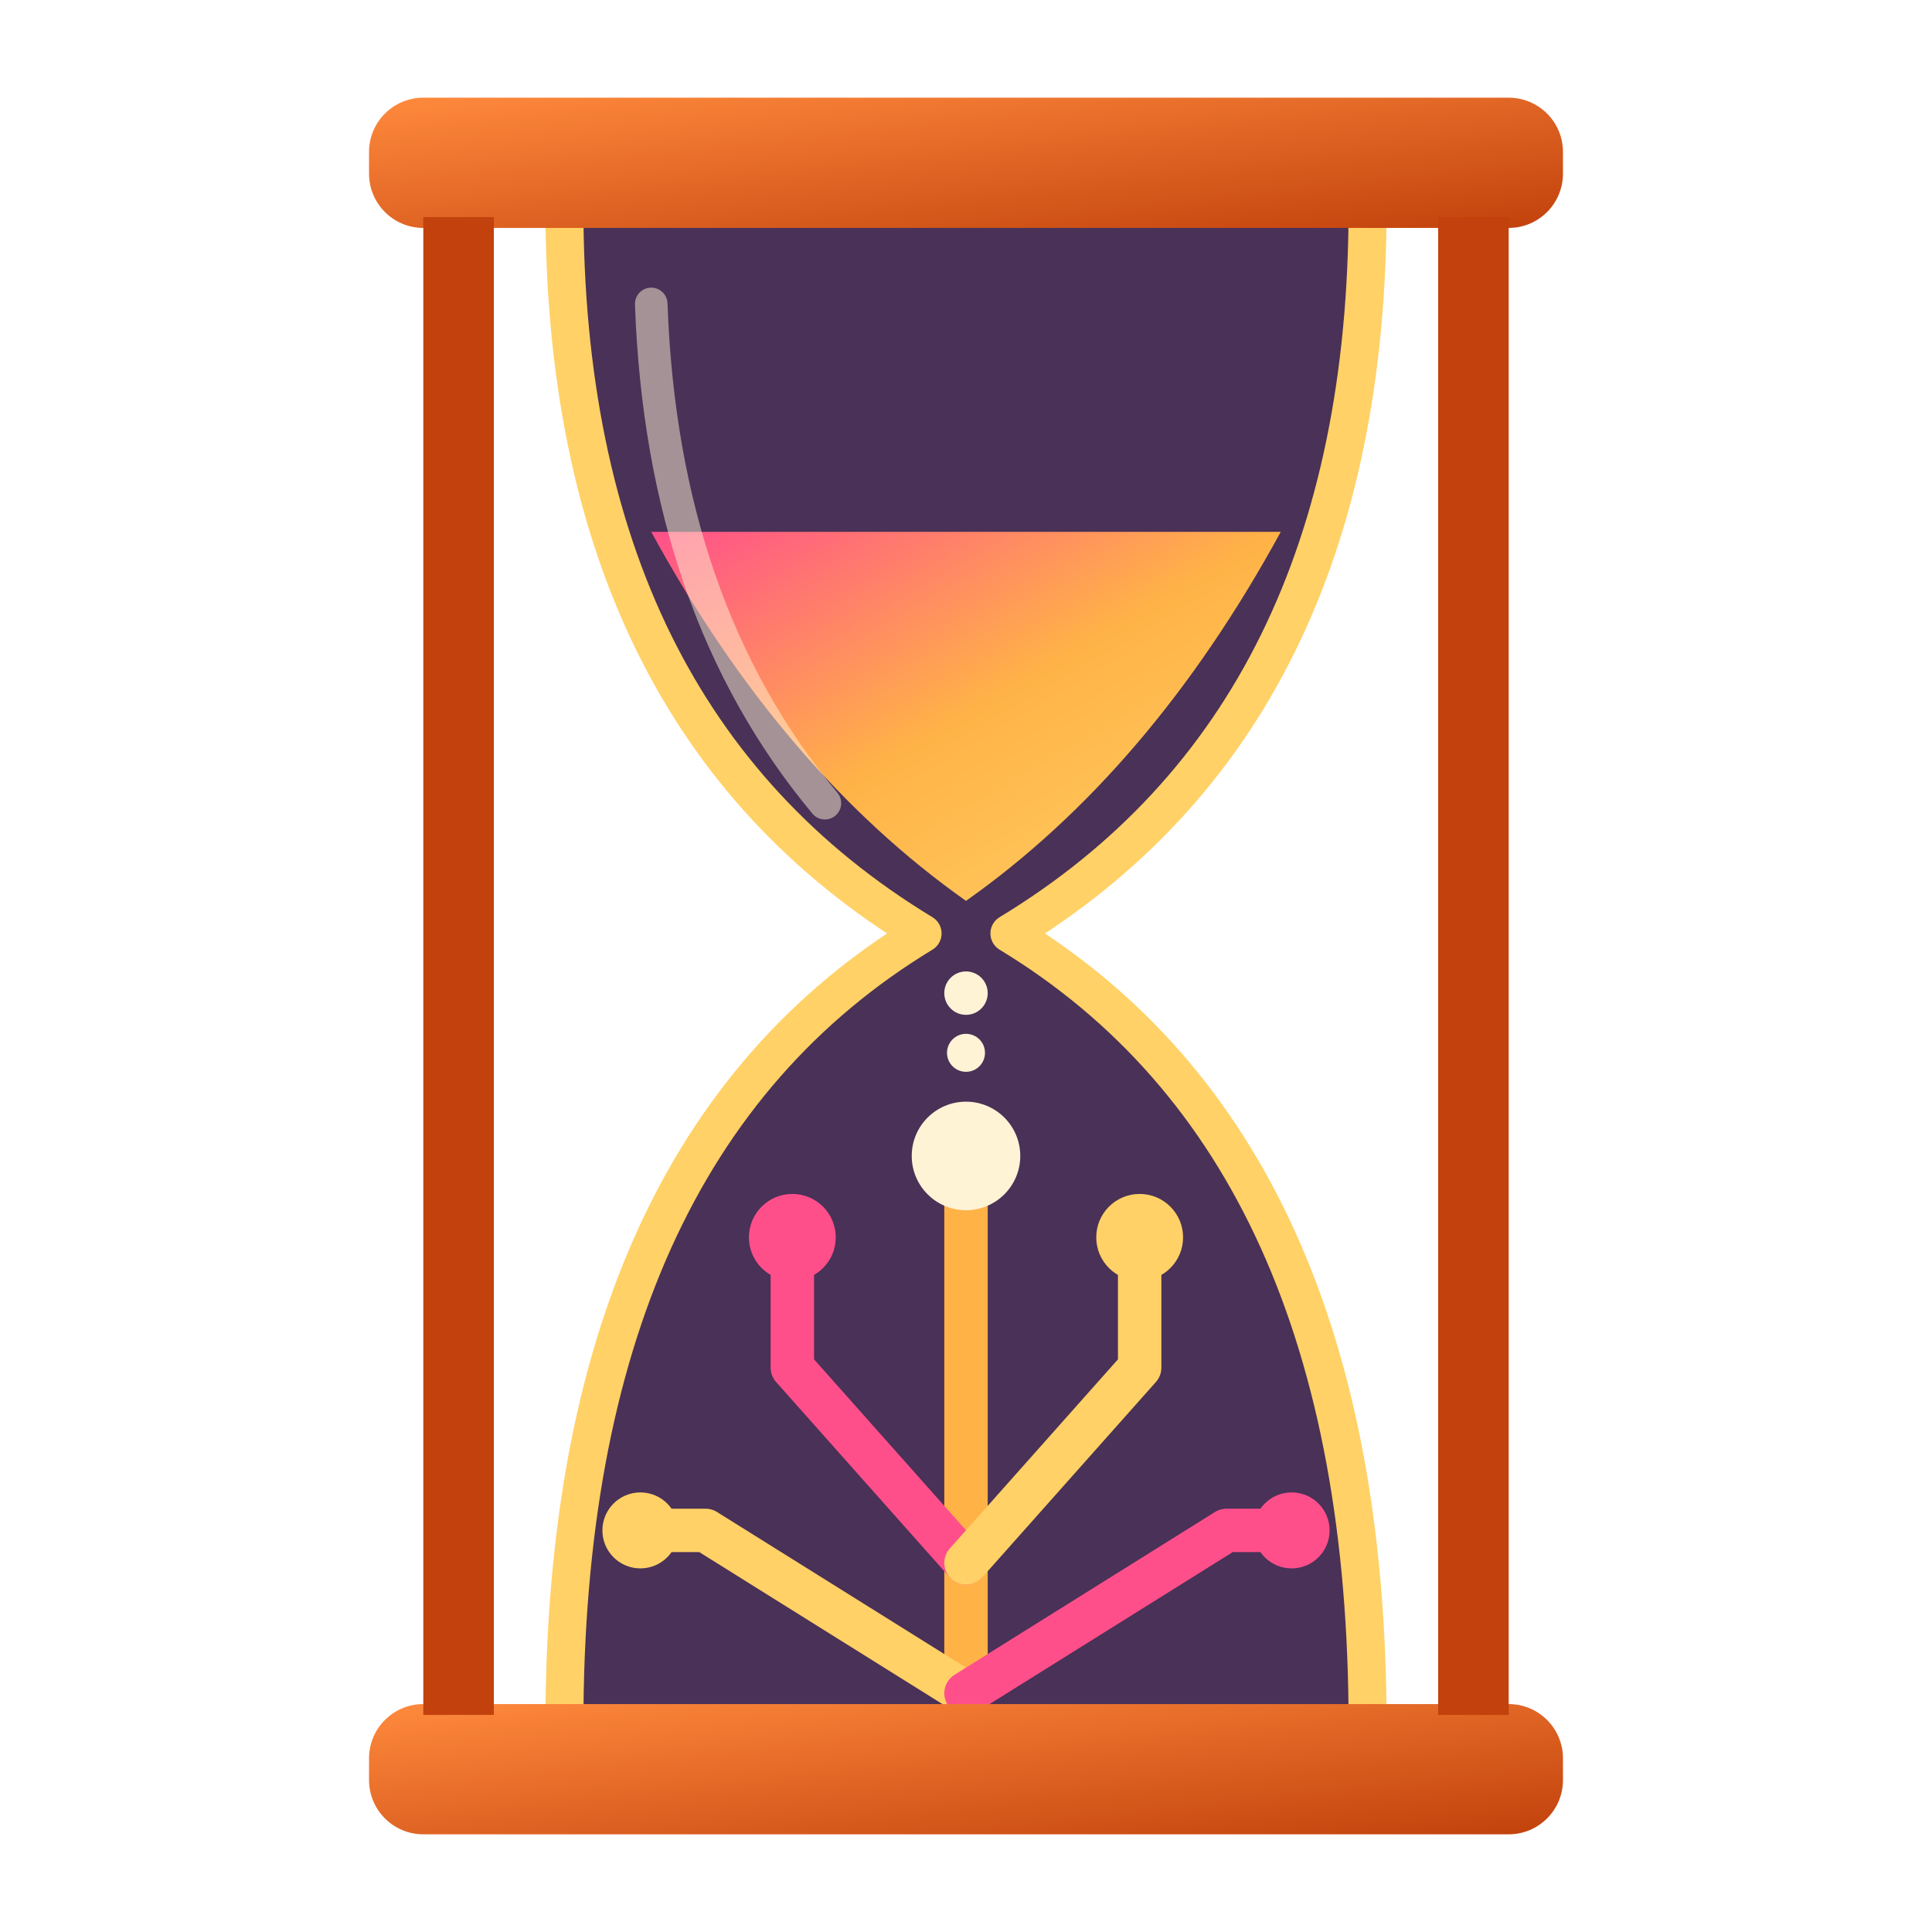
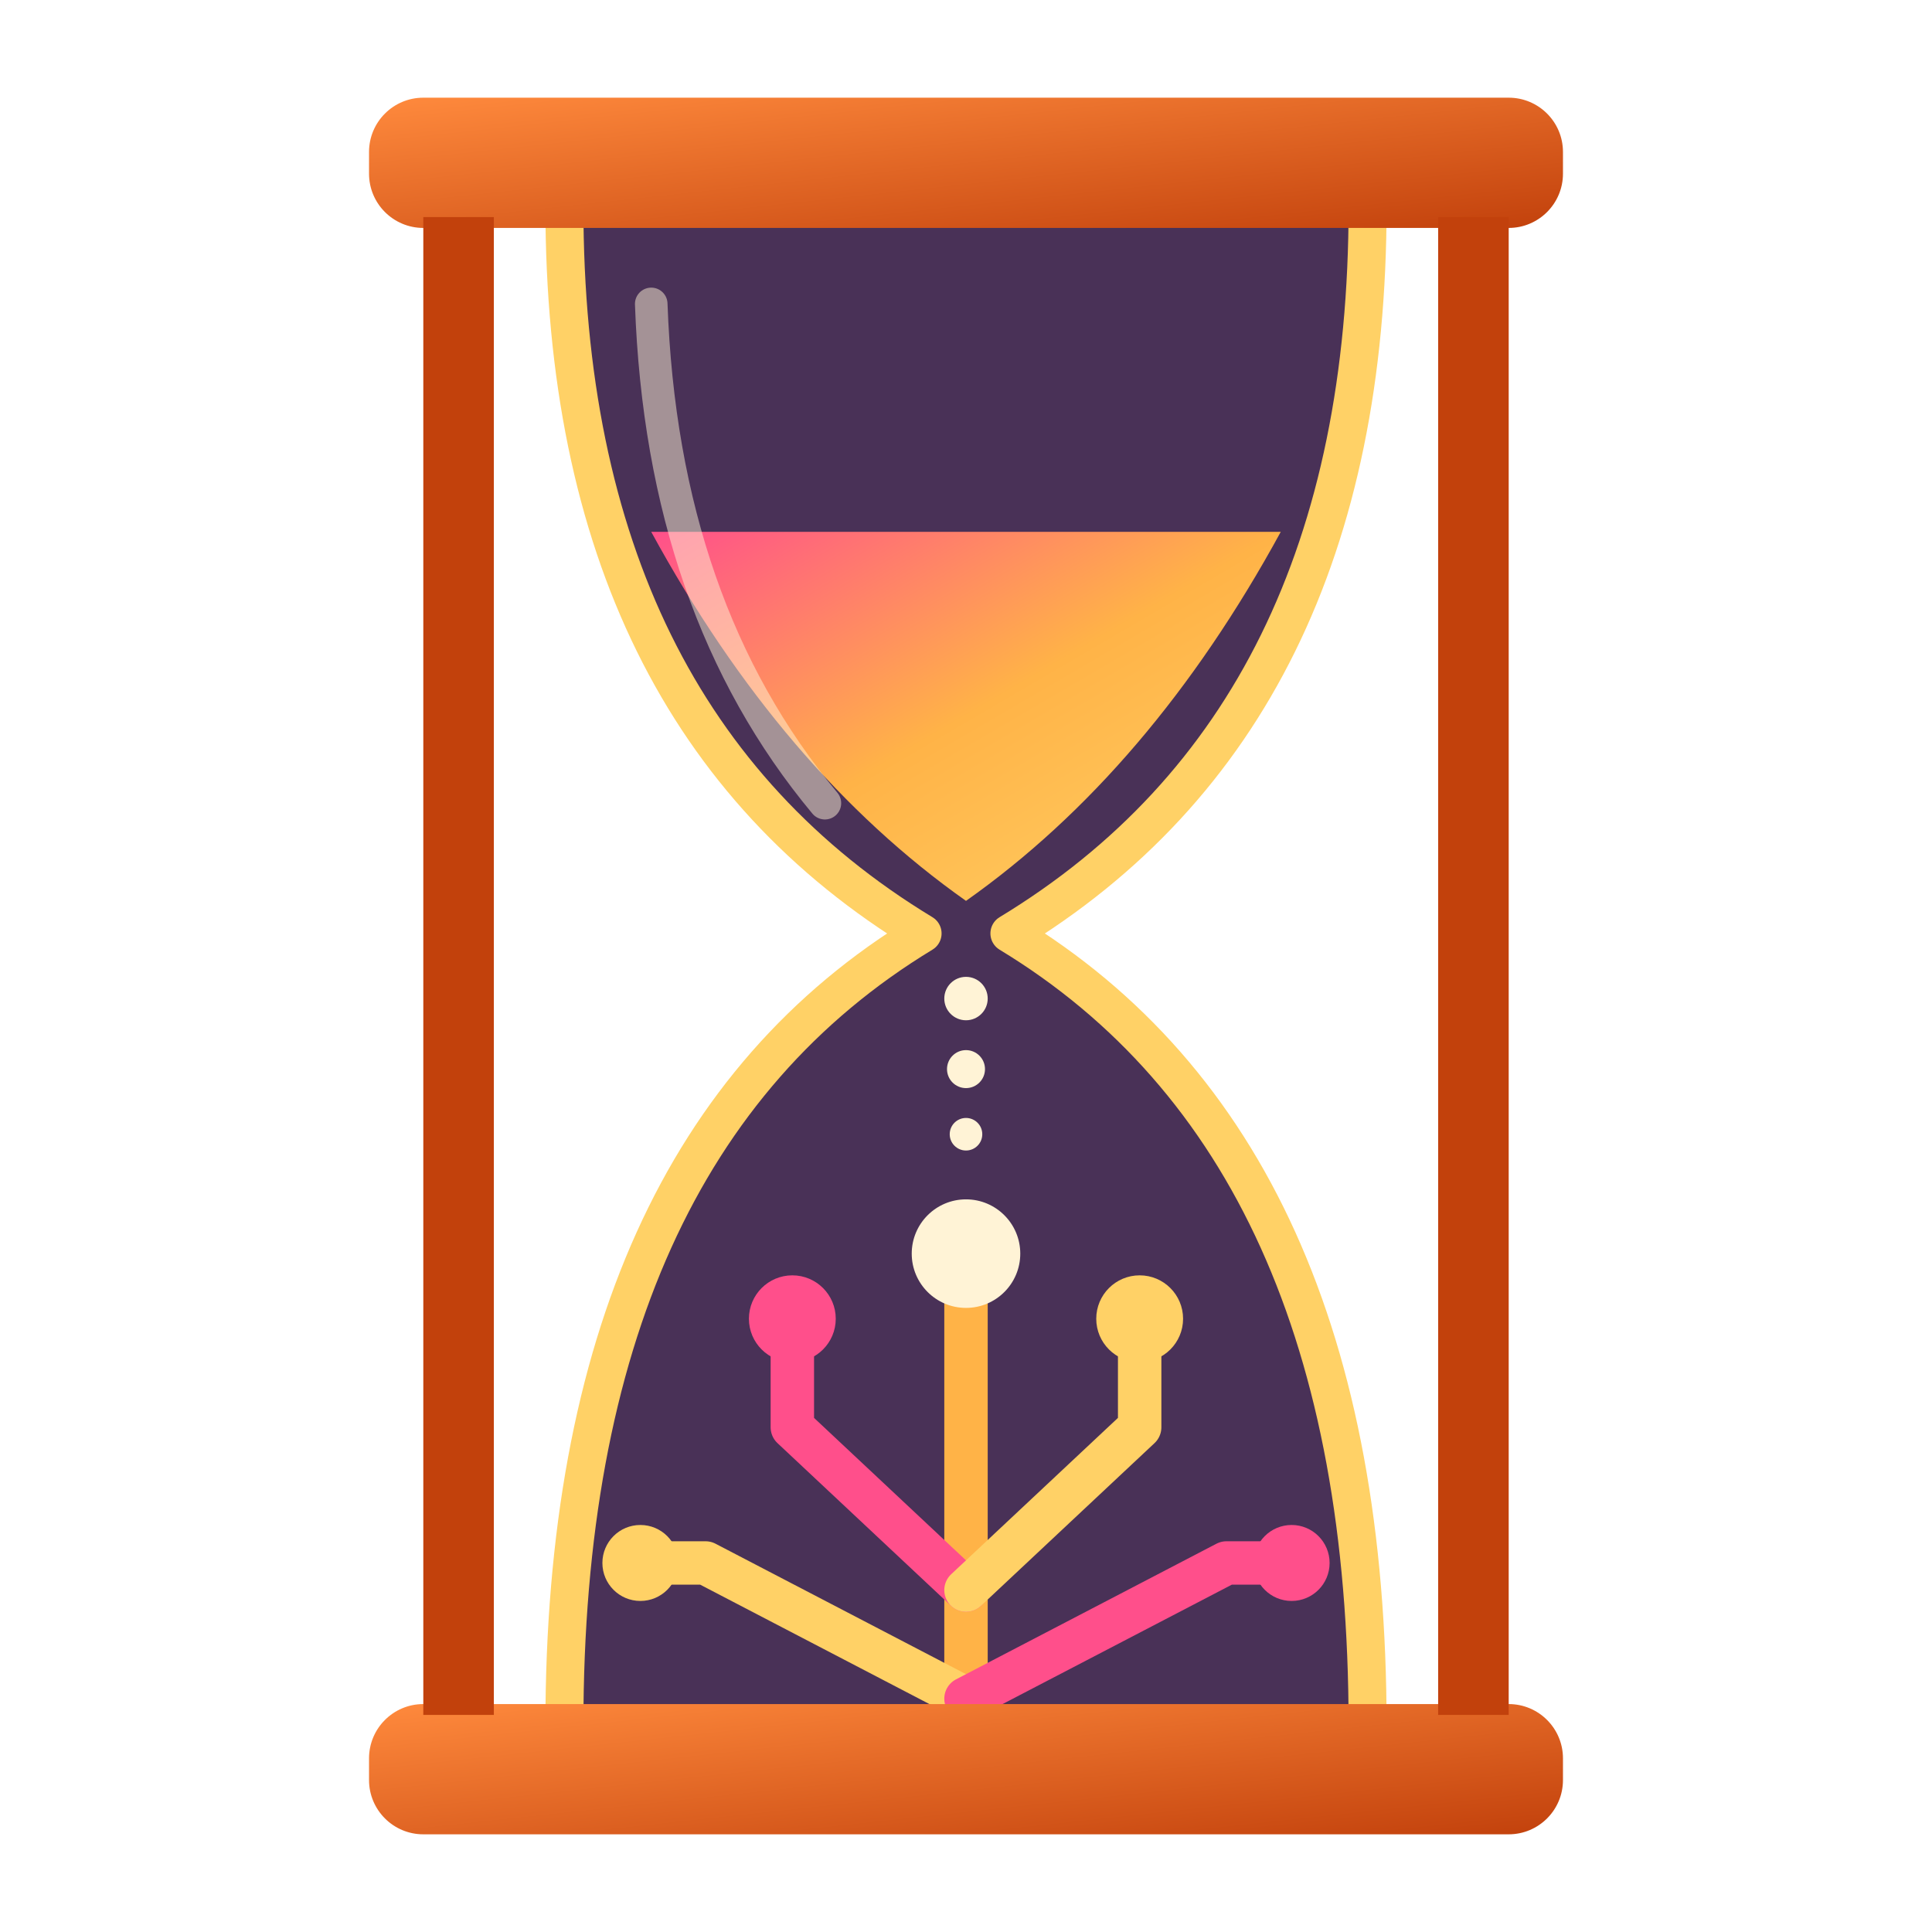
<svg xmlns="http://www.w3.org/2000/svg" viewBox="78 78 356 356" width="512" height="512">
  <defs>
    <linearGradient id="bg" x1="0" y1="0" x2="1" y2="1">
      <stop offset="0" stop-color="#3a1250" />
      <stop offset="1" stop-color="#7a1f5c" />
    </linearGradient>
    <linearGradient id="mainG" x1="0" y1="0" x2="1" y2="1">
      <stop offset="0" stop-color="#ff8a3d" />
      <stop offset="1" stop-color="#c2410c" />
    </linearGradient>
    <linearGradient id="accG" x1="0" y1="0" x2="1" y2="1">
      <stop offset="0" stop-color="#ff4f8b" />
      <stop offset="0.5" stop-color="#ffb347" />
      <stop offset="1" stop-color="#ffd166" />
    </linearGradient>
    <radialGradient id="glow" cx="0.5" cy="0.5" r="0.5">
      <stop offset="0" stop-color="#ffb347" stop-opacity="0.45" />
      <stop offset="1" stop-color="#ffb347" stop-opacity="0" />
    </radialGradient>
  </defs>
  <path d="M182 116 Q182 210 248 250 Q182 290 182 396 L330 396 Q330 290 264 250 Q330 210 330 116 Z" fill="#2a0d3a" fill-opacity="0.85" stroke="#ffd166" stroke-width="7" stroke-linejoin="round" />
  <path d="M198 176 Q222 220 256 244 Q290 220 314 176 Z" fill="url(#accG)" />
  <g fill="#fff3d6">
-     <circle cx="256" cy="261" r="4" />
-     <circle cx="256" cy="272" r="3.5" />
+     <circle cx="256" cy="262" r="4" />
+     <circle cx="256" cy="275" r="3.5" />
+     <circle cx="256" cy="287" r="3" />
  </g>
  <g fill="none" stroke-width="8" stroke-linecap="round" stroke-linejoin="round">
-     <path d="M256 396 V291" stroke="#ffb347" />
-     <path d="M256 366 L224 330 V306" stroke="#ff4f8b" />
-     <path d="M256 366 L288 330 V306" stroke="#ffd166" />
-     <path d="M256 390 L208 360 H200" stroke="#ffd166" />
-     <path d="M256 390 L304 360 H312" stroke="#ff4f8b" />
+     <path d="M256 396 V309" stroke="#ffb347" />
+     <path d="M256 371 L224 341 V321" stroke="#ff4f8b" />
+     <path d="M256 371 L288 341 V321" stroke="#ffd166" />
+     <path d="M256 391 L208 366 H200" stroke="#ffd166" />
+     <path d="M256 391 L304 366 H312" stroke="#ff4f8b" />
  </g>
-   <circle cx="256" cy="291" r="10" fill="#fff3d6" />
-   <circle cx="224" cy="306" r="8" fill="#ff4f8b" />
-   <circle cx="288" cy="306" r="8" fill="#ffd166" />
-   <circle cx="196" cy="360" r="7" fill="#ffd166" />
-   <circle cx="316" cy="360" r="7" fill="#ff4f8b" />
+   <circle cx="256" cy="309" r="10" fill="#fff3d6" />
+   <circle cx="224" cy="321" r="8" fill="#ff4f8b" />
+   <circle cx="288" cy="321" r="8" fill="#ffd166" />
+   <circle cx="196" cy="366" r="7" fill="#ffd166" />
+   <circle cx="316" cy="366" r="7" fill="#ff4f8b" />
  <rect x="146" y="96" width="220" height="24" rx="10" fill="url(#mainG)" />
  <rect x="146" y="392" width="220" height="24" rx="10" fill="url(#mainG)" />
  <rect x="156" y="118" width="13" height="276" fill="#c2410c" />
  <rect x="343" y="118" width="13" height="276" fill="#c2410c" />
  <path d="M198 134 Q200 190 230 226" fill="none" stroke="#fff3d6" stroke-width="6" stroke-linecap="round" opacity="0.5" />
</svg>
